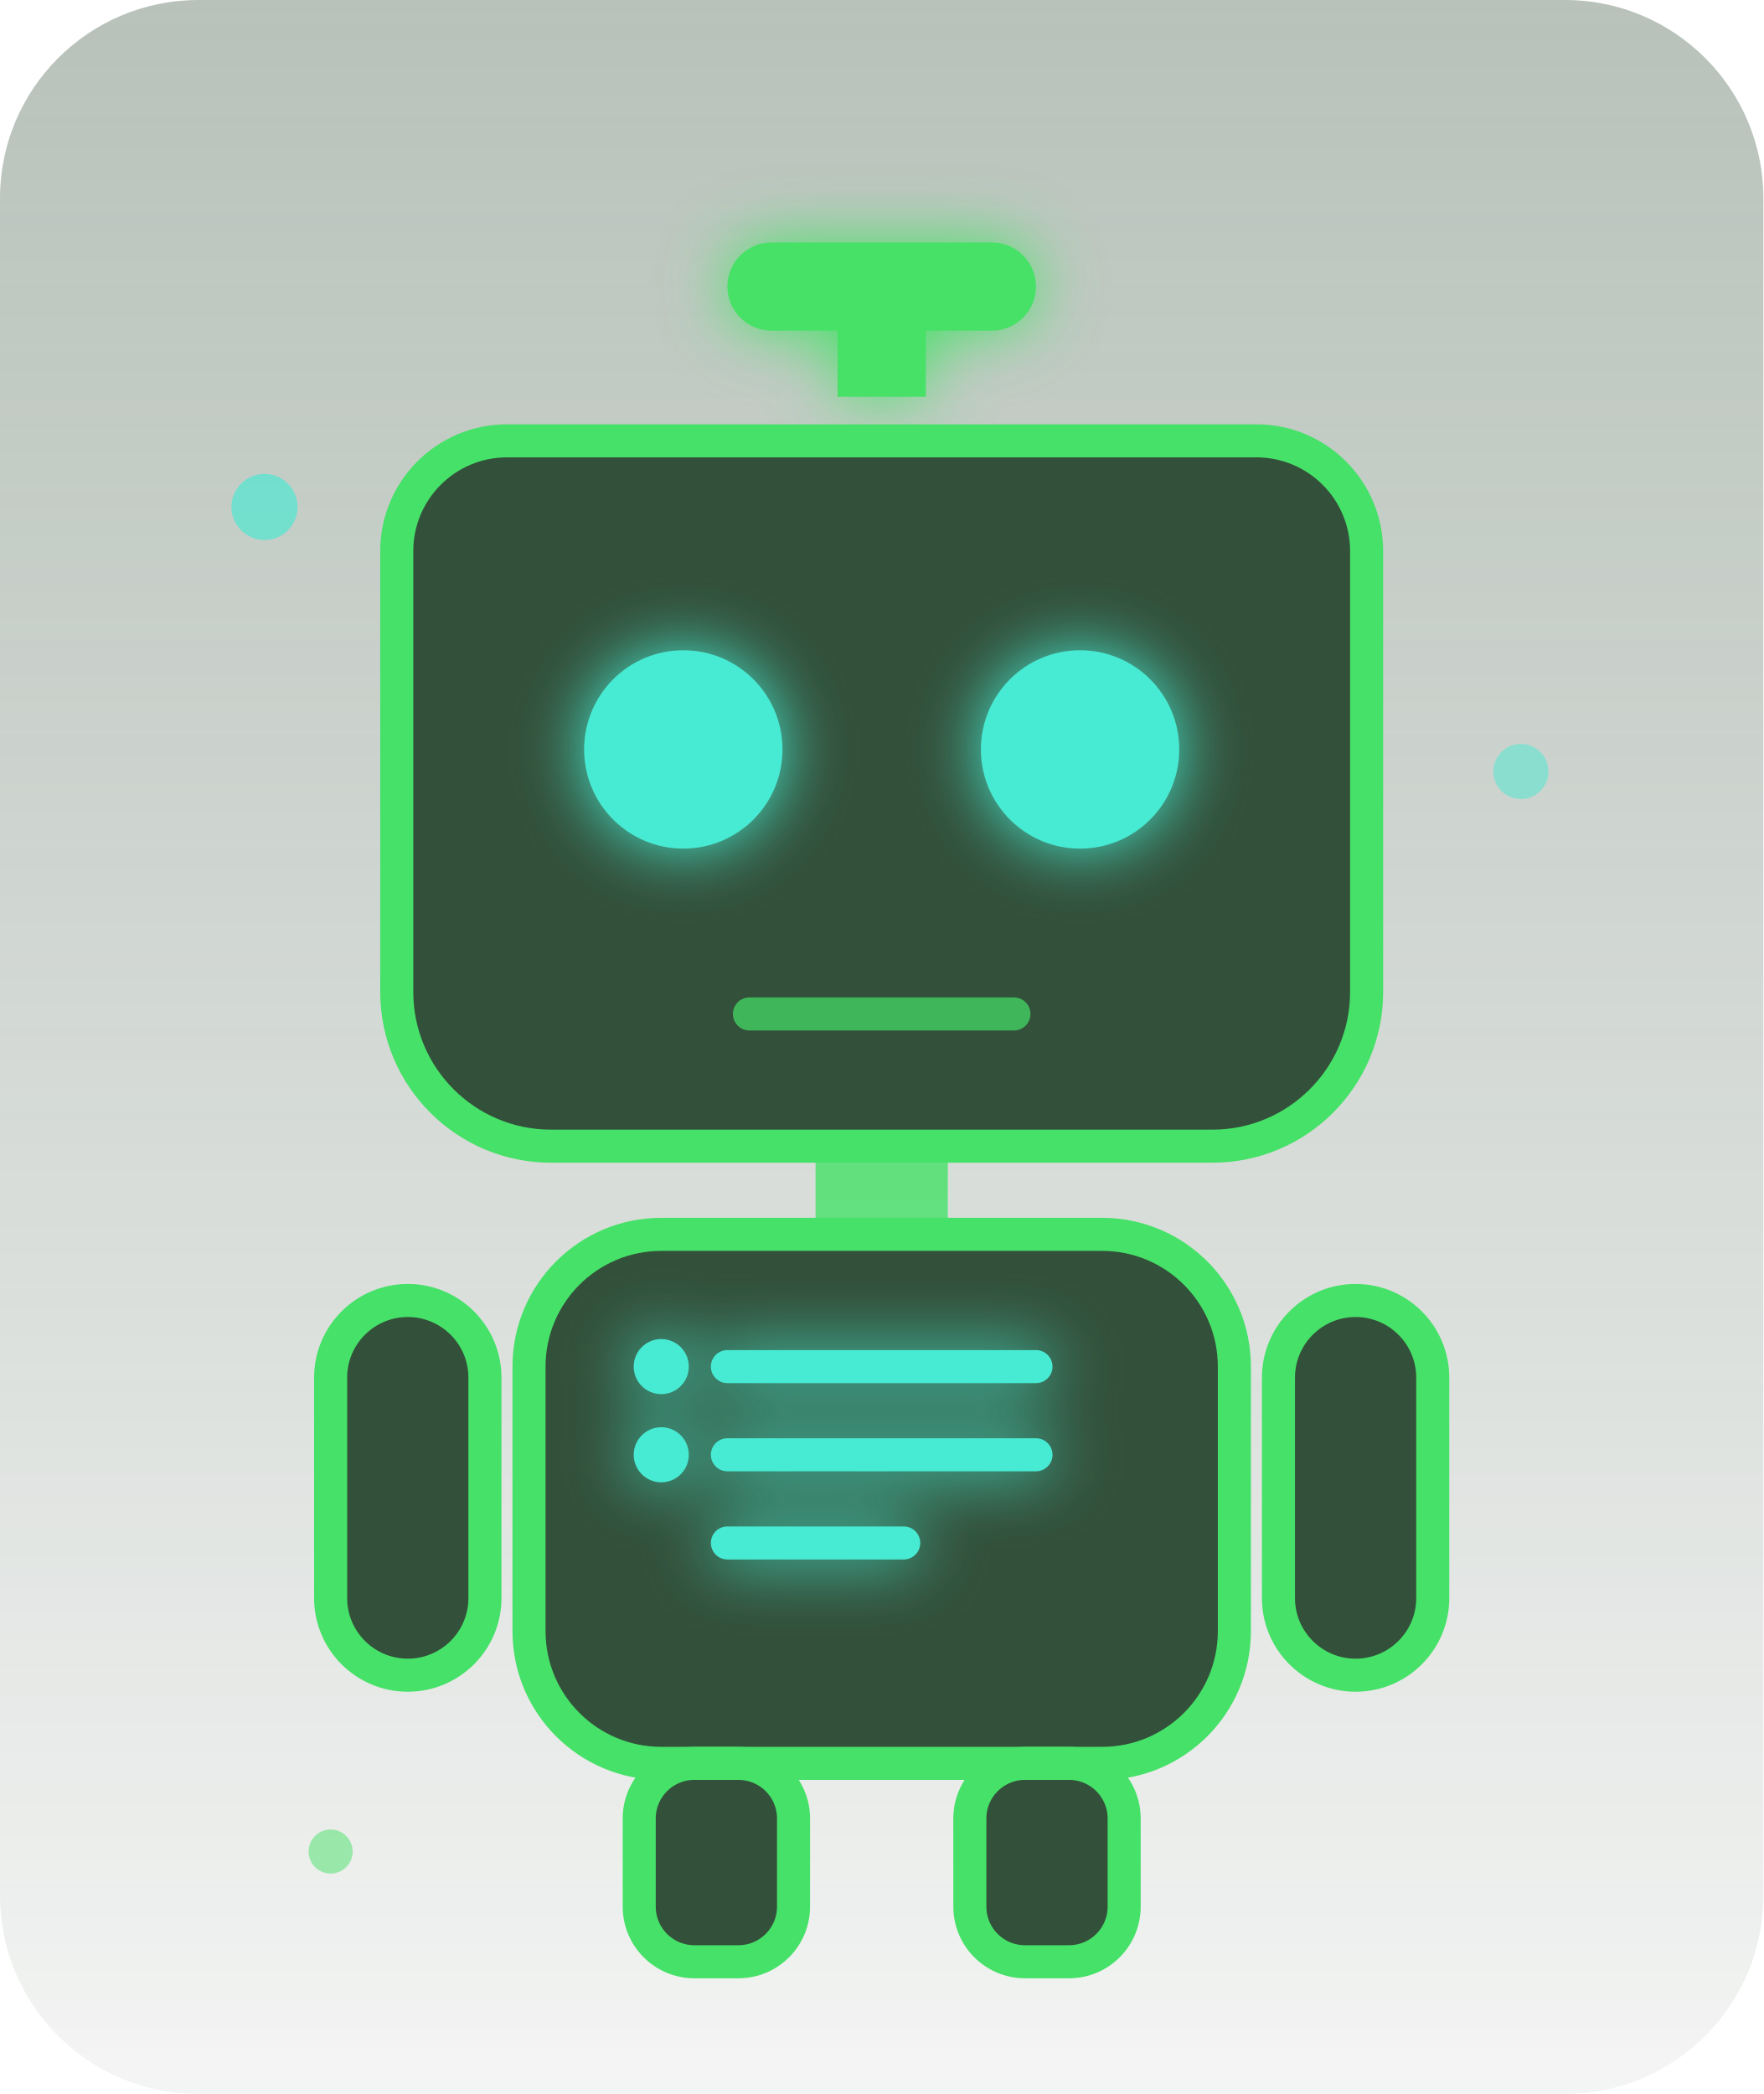
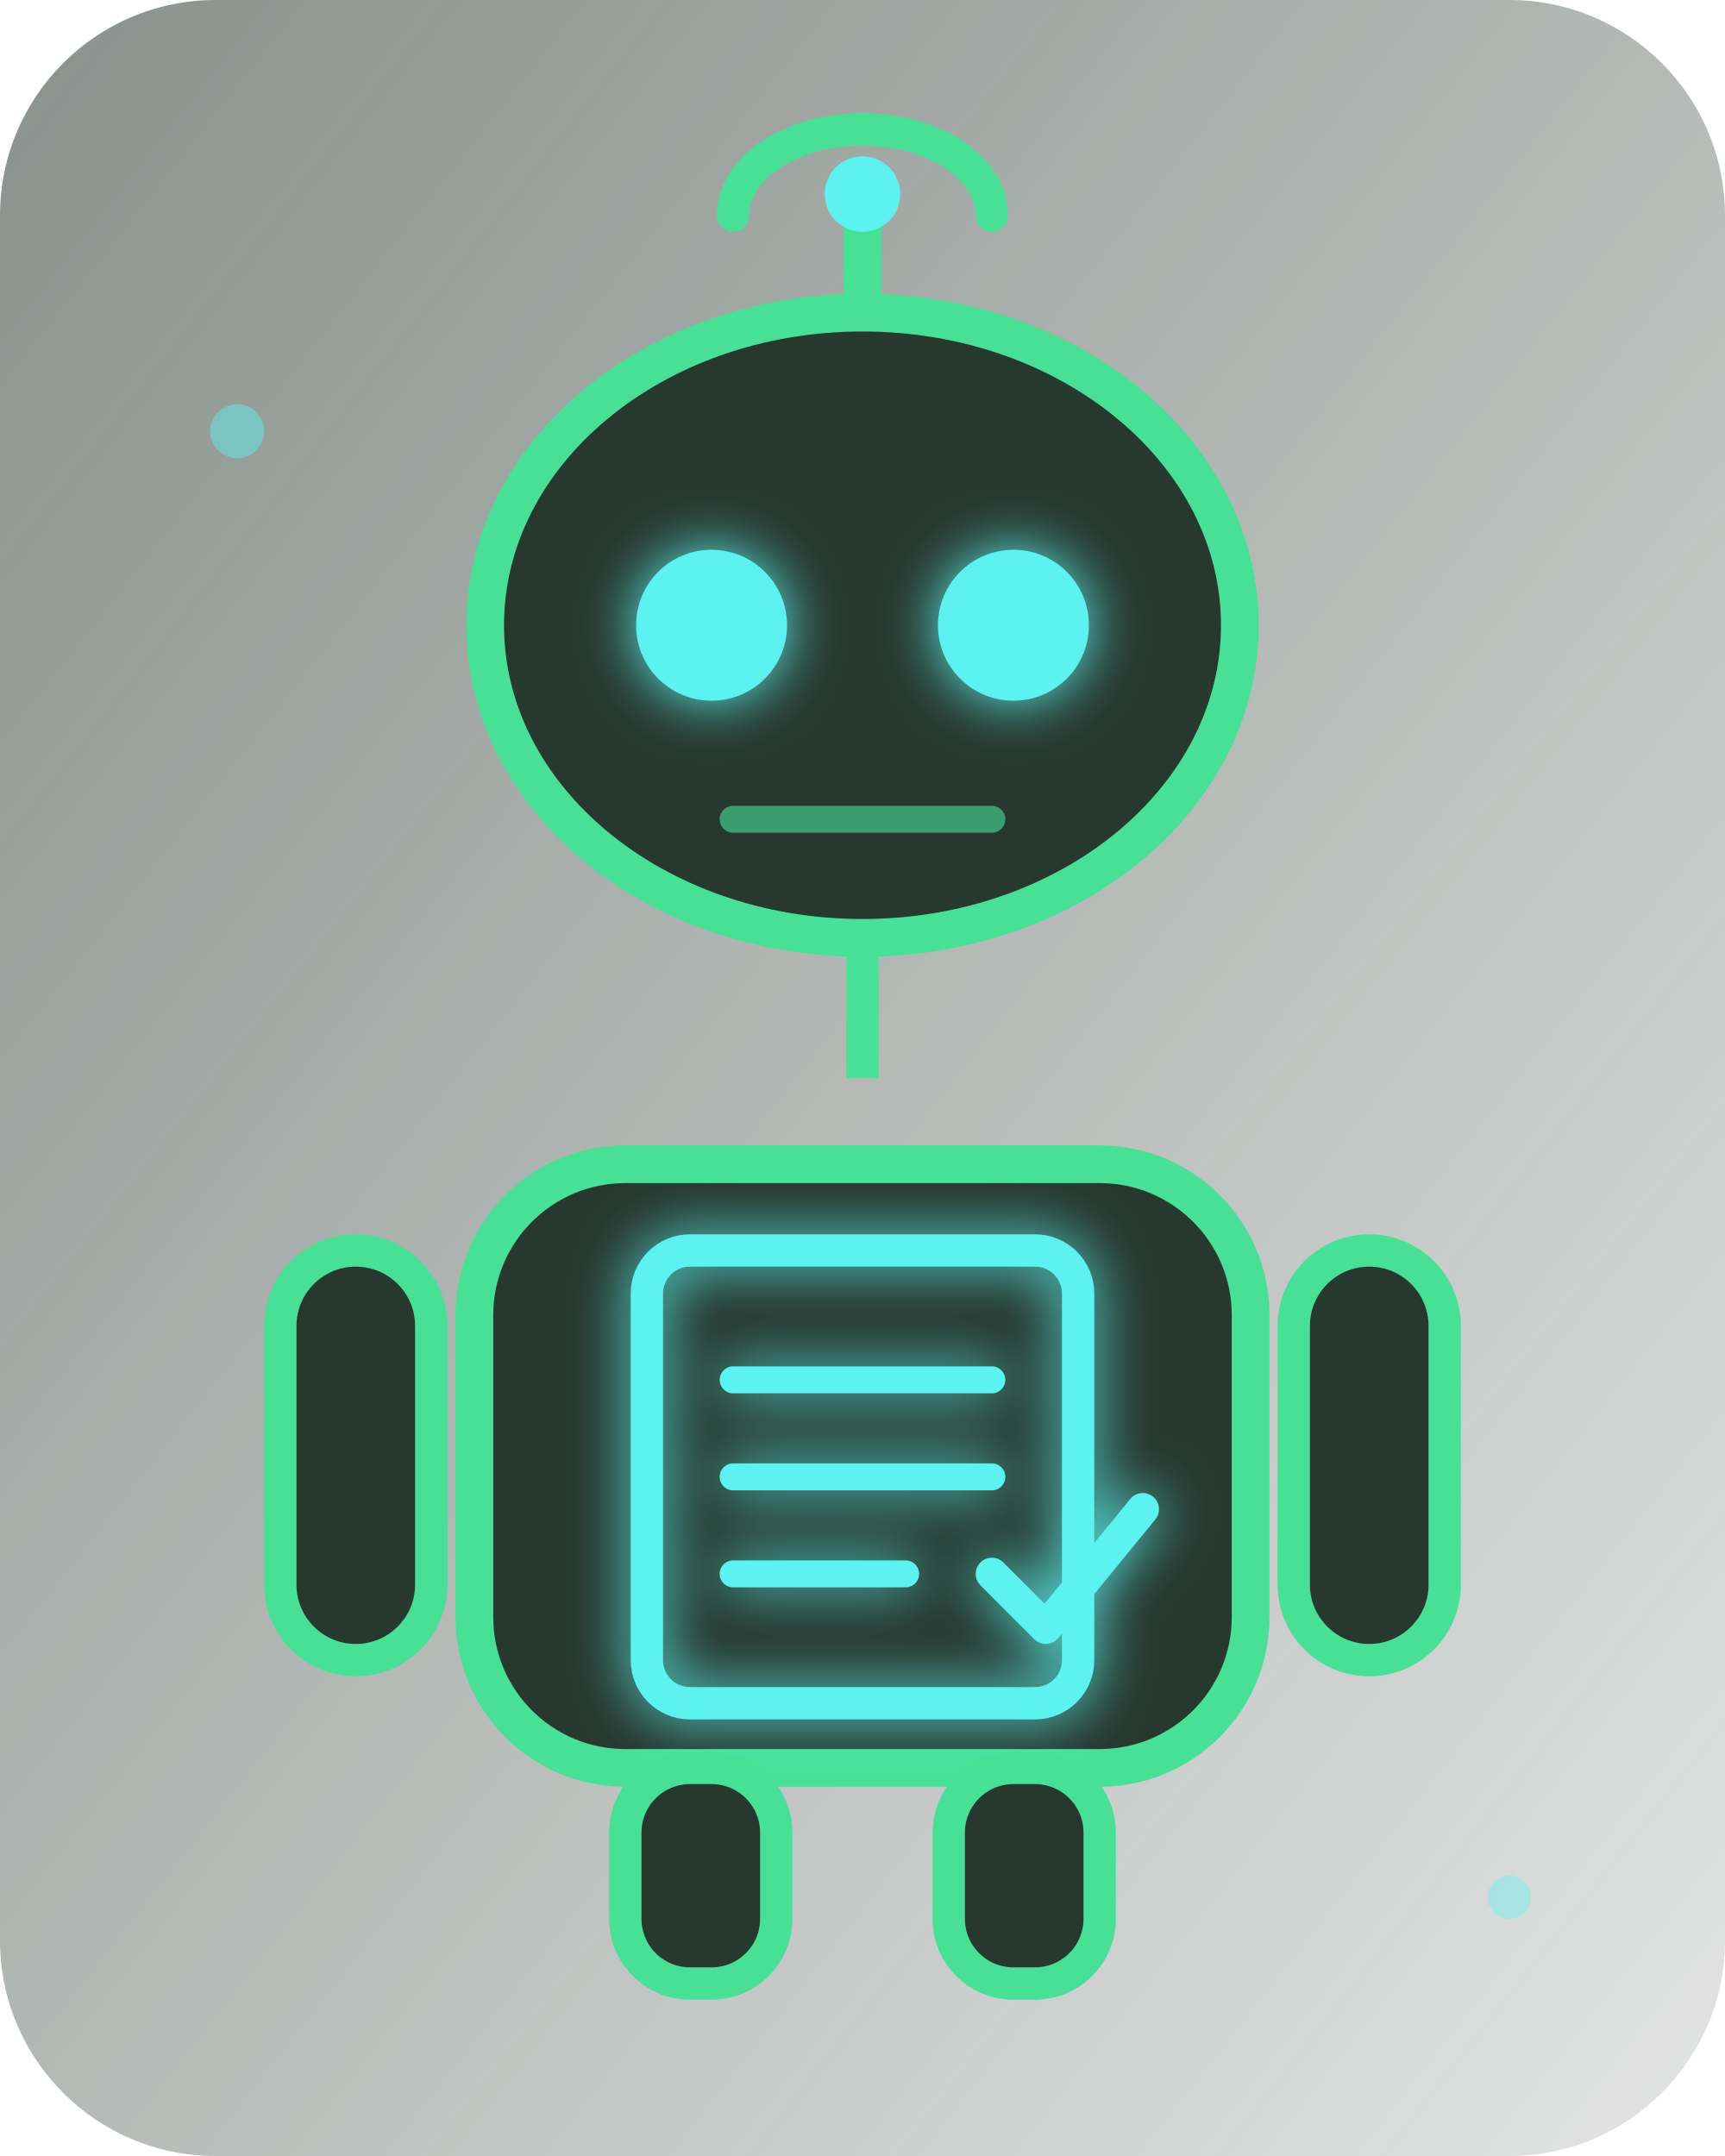
- <svg xmlns="http://www.w3.org/2000/svg" viewBox="0 0 160 190" width="160" height="190" role="img" aria-label="Spec-First Development robot">
+ <svg xmlns="http://www.w3.org/2000/svg" viewBox="0 0 160 200" width="160" height="200" role="img" aria-label="Spec-First Development robot">
  <defs>
-     <linearGradient id="bg" x1="0" y1="0" x2="0" y2="1">
-       <stop offset="0%" stop-color="#33503a" stop-opacity="0.35" />
-       <stop offset="100%" stop-color="#1c3521" stop-opacity="0.05" />
+     <linearGradient id="bg" x1="0" y1="0" x2="1" y2="1">
+       <stop offset="0%" stop-color="#27382f" stop-opacity="0.55" />
+       <stop offset="100%" stop-color="#19261f" stop-opacity="0.12" />
    </linearGradient>
    <filter id="glow" x="-50%" y="-50%" width="200%" height="200%">
-       <feGaussianBlur stdDeviation="3" result="b" />
+       <feGaussianBlur stdDeviation="2.6" result="b" />
      <feMerge>
        <feMergeNode in="b" />
        <feMergeNode in="SourceGraphic" />
      </feMerge>
    </filter>
  </defs>
-   <rect x="0" y="0" width="160" height="190" rx="18" fill="url(#bg)" />
+   <rect width="160" height="200" rx="20" fill="url(#bg)" />
+   <path d="M80 30 V20" stroke="#47e096" stroke-width="3.5" stroke-linecap="round" />
+   <path d="M68 20 a12 8 0 0 1 24 0" fill="none" stroke="#47e096" stroke-width="3" stroke-linecap="round" />
+   <circle cx="80" cy="18" r="3.5" fill="#5cf2ef" />
+   <ellipse cx="80" cy="58" rx="35" ry="29" fill="#27382f" stroke="#47e096" stroke-width="3.5" />
  <g filter="url(#glow)">
-     <rect x="66" y="22" width="28" height="8" rx="4" fill="#46e168" />
-     <rect x="76" y="28" width="8" height="8" fill="#46e168" />
+     <circle cx="66" cy="58" r="7" fill="#5cf2ef">
+       <animate attributeName="opacity" values="1;0.45;1" dur="3.1s" repeatCount="indefinite" />
+     </circle>
+     <circle cx="94" cy="58" r="7" fill="#5cf2ef">
+       <animate attributeName="opacity" values="1;0.45;1" dur="3.1s" repeatCount="indefinite" />
+     </circle>
  </g>
-   <path d="M46 40 h68 a10 10 0 0 1 10 10 v40 a14 14 0 0 1 -14 14 h-60 a14 14 0 0 1 -14 -14 v-40 a10 10 0 0 1 10 -10 z" fill="#33503a" stroke="#46e168" stroke-width="3" />
+   <path d="M68 76 h24" stroke="#47e096" stroke-width="2.5" stroke-linecap="round" opacity="0.6" />
+   <path d="M80 86 v14" stroke="#47e096" stroke-width="3" />
+   <rect x="44" y="108" width="72" height="56" rx="14" fill="#27382f" stroke="#47e096" stroke-width="3.5" />
  <g filter="url(#glow)">
-     <ellipse cx="62" cy="68" rx="9" ry="9" fill="#47ead2">
-       <animate attributeName="ry" values="9;9;1;9;9" dur="4.2s" repeatCount="indefinite" />
-     </ellipse>
-     <ellipse cx="98" cy="68" rx="9" ry="9" fill="#47ead2">
-       <animate attributeName="ry" values="9;9;1;9;9" dur="4.2s" repeatCount="indefinite" />
-     </ellipse>
+     <rect x="60" y="116" width="40" height="42" rx="4" fill="none" stroke="#5cf2ef" stroke-width="3" />
+     <path d="M68 128 h24 M68 137 h24 M68 146 h16" stroke="#5cf2ef" stroke-width="2.5" stroke-linecap="round" />
+     <path d="M92 146 l5 5 9 -11" fill="none" stroke="#5cf2ef" stroke-width="3" stroke-linecap="round" stroke-linejoin="round" />
  </g>
-   <path d="M68 92 h24" stroke="#46e168" stroke-width="3" stroke-linecap="round" opacity="0.7" />
-   <rect x="74" y="104" width="12" height="8" fill="#46e168" opacity="0.8" />
-   <rect x="48" y="112" width="64" height="48" rx="12" fill="#33503a" stroke="#46e168" stroke-width="3" />
-   <g filter="url(#glow)">
-     <path d="M66 124 h28M66 132 h28M66 140 h16" stroke="#47ead2" stroke-width="3" stroke-linecap="round" />
-     <circle cx="60" cy="124" r="2.5" fill="#47ead2" />
-     <circle cx="60" cy="132" r="2.5" fill="#47ead2" />
-   </g>
-   <rect x="30" y="118" width="14" height="34" rx="7" fill="#33503a" stroke="#46e168" stroke-width="3" />
-   <rect x="116" y="118" width="14" height="34" rx="7" fill="#33503a" stroke="#46e168" stroke-width="3" />
-   <rect x="58" y="160" width="14" height="18" rx="5" fill="#33503a" stroke="#46e168" stroke-width="3" />
-   <rect x="88" y="160" width="14" height="18" rx="5" fill="#33503a" stroke="#46e168" stroke-width="3" />
-   <circle cx="24" cy="46" r="3" fill="#47ead2" opacity="0.65">
-     <animate attributeName="opacity" values="0.65;0.15;0.65" dur="3.1s" repeatCount="indefinite" />
+   <rect x="26" y="116" width="14" height="38" rx="7" fill="#27382f" stroke="#47e096" stroke-width="3" />
+   <rect x="120" y="116" width="14" height="38" rx="7" fill="#27382f" stroke="#47e096" stroke-width="3" />
+   <rect x="58" y="164" width="14" height="20" rx="6" fill="#27382f" stroke="#47e096" stroke-width="3" />
+   <rect x="88" y="164" width="14" height="20" rx="6" fill="#27382f" stroke="#47e096" stroke-width="3" />
+   <circle cx="22" cy="40" r="2.5" fill="#5cf2ef" opacity="0.45">
+     <animate attributeName="opacity" values="0.45;0.1;0.45" dur="3.6s" repeatCount="indefinite" />
  </circle>
-   <circle cx="138" cy="70" r="2.5" fill="#47ead2" opacity="0.5">
-     <animate attributeName="opacity" values="0.2;0.7;0.2" dur="2.4s" repeatCount="indefinite" />
-   </circle>
-   <circle cx="30" cy="168" r="2" fill="#46e168" opacity="0.5">
-     <animate attributeName="opacity" values="0.6;0.2;0.6" dur="3.8s" repeatCount="indefinite" />
-   </circle>
+   <circle cx="140" cy="176" r="2" fill="#5cf2ef" opacity="0.4" />
</svg>
